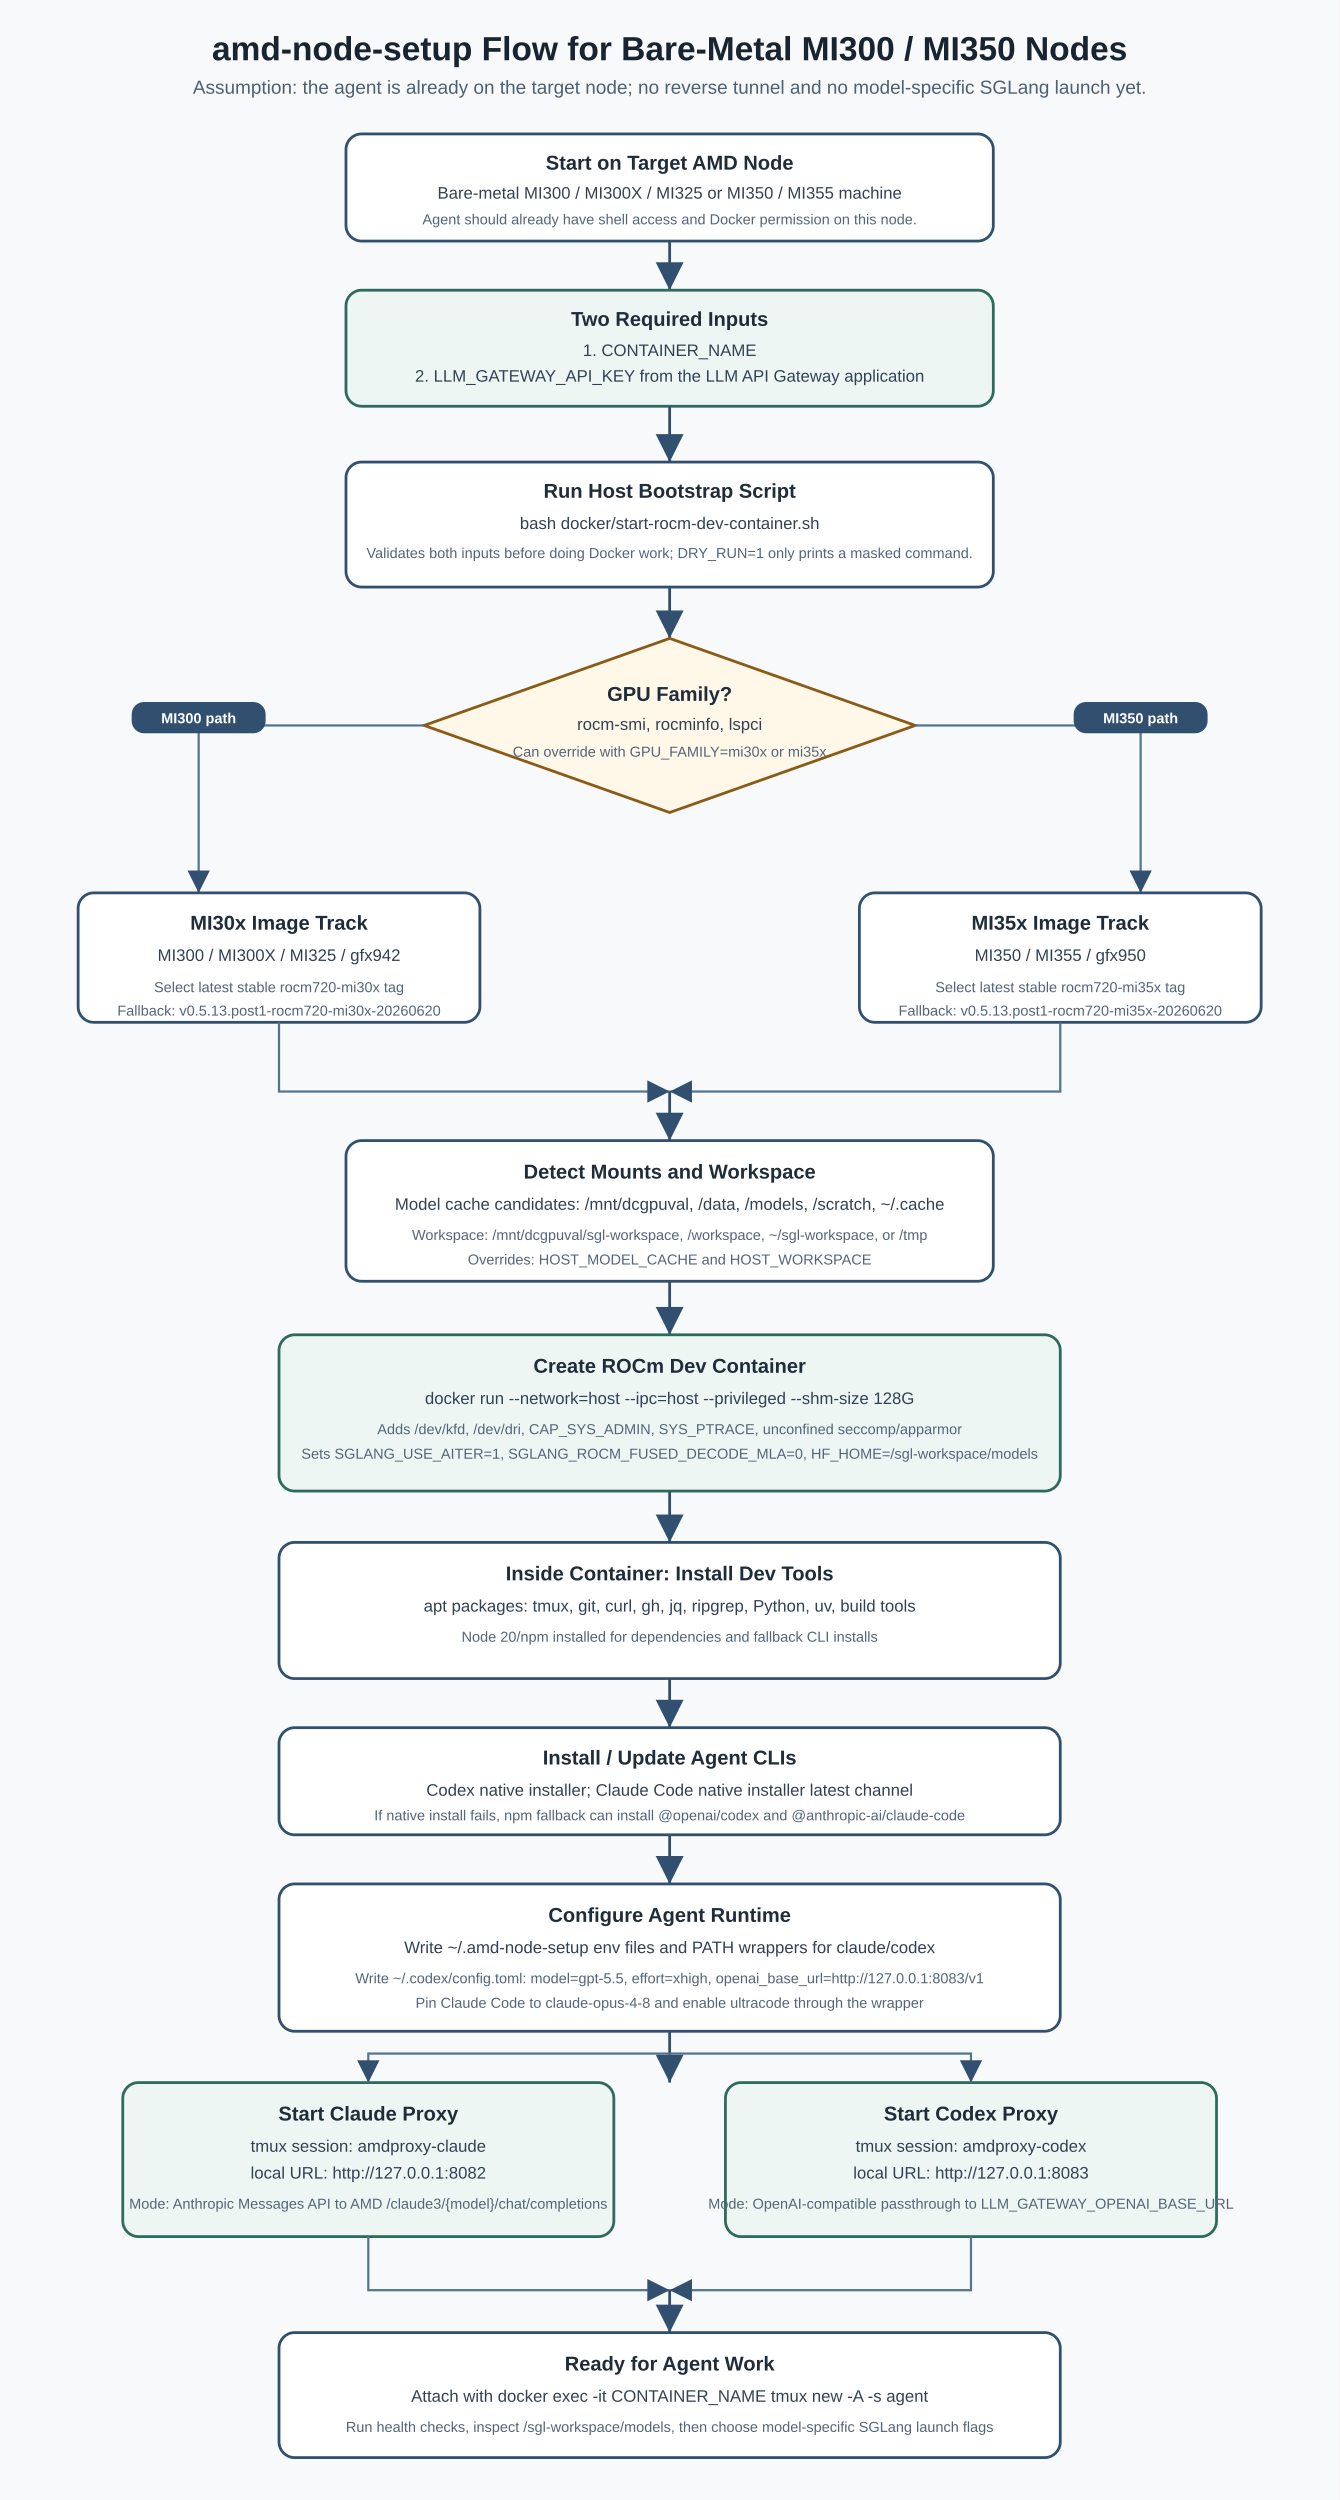
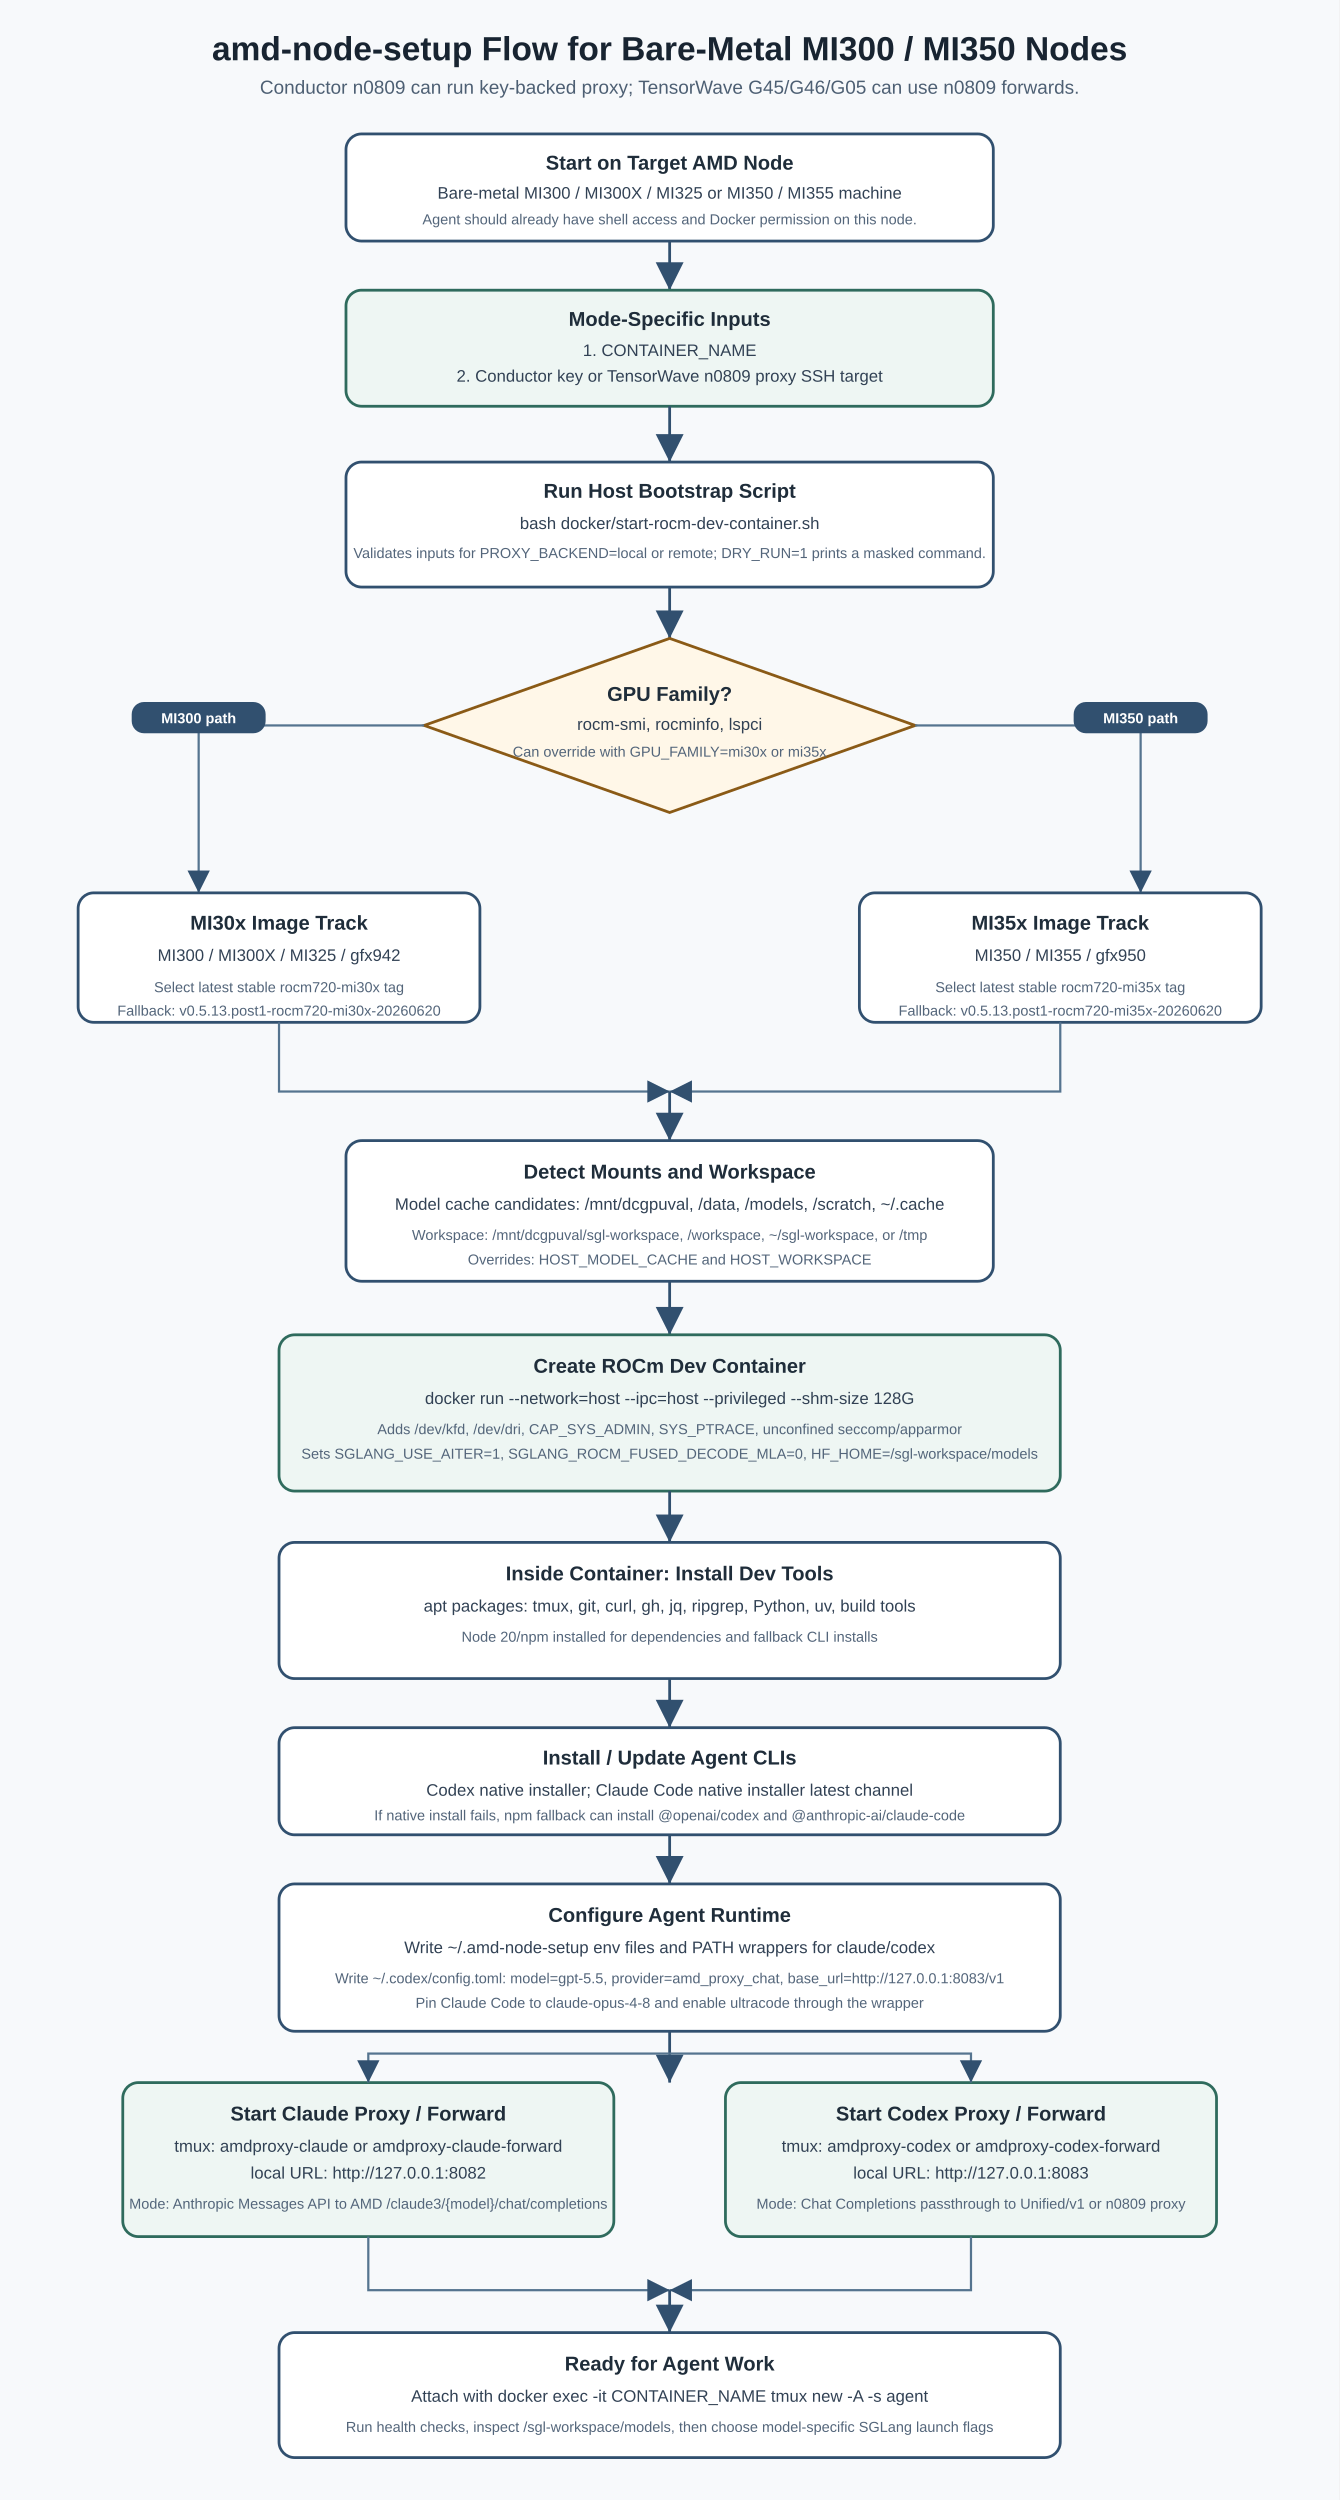
<svg xmlns="http://www.w3.org/2000/svg" width="1200" height="2240" viewBox="0 0 1200 2240" role="img" aria-labelledby="title desc">
  <defs>
    <marker id="arrow" markerWidth="14" markerHeight="14" refX="10" refY="5" orient="auto" markerUnits="strokeWidth">
      <path d="M0,0 L10,5 L0,10 Z" fill="#31506f" />
    </marker>
    <style>
      .bg { fill: #f7f9fb; }
      .box { fill: #ffffff; stroke: #31506f; stroke-width: 2.5; rx: 14; }
      .box-soft { fill: #eef6f3; stroke: #2f6b5d; stroke-width: 2.5; rx: 14; }
      .decision { fill: #fff7e8; stroke: #8a5a16; stroke-width: 2.5; }
      .warn { fill: #fff1f0; stroke: #9a3d35; stroke-width: 2.5; rx: 14; }
      .title { font: 700 30px Arial, sans-serif; fill: #182431; }
      .subtitle { font: 400 17px Arial, sans-serif; fill: #4d5f73; }
      .label { font: 700 18px Arial, sans-serif; fill: #1f2d3a; }
      .text { font: 400 15px Arial, sans-serif; fill: #314154; }
      .small { font: 400 13px Arial, sans-serif; fill: #53657a; }
      .edge { stroke: #31506f; stroke-width: 2.5; fill: none; marker-end: url(#arrow); }
      .edge-soft { stroke: #55748f; stroke-width: 2; fill: none; marker-end: url(#arrow); }
      .tag { font: 700 13px Arial, sans-serif; fill: #ffffff; }
      .tag-bg { fill: #31506f; rx: 11; }
    </style>
  </defs>
  <rect class="bg" x="0" y="0" width="1200" height="2240" />
  <text class="title" x="600" y="54" text-anchor="middle">amd-node-setup Flow for Bare-Metal MI300 / MI350 Nodes</text>
-   <text class="subtitle" x="600" y="84" text-anchor="middle">Assumption: the agent is already on the target node; no reverse tunnel and no model-specific SGLang launch yet.</text>
+   <text class="subtitle" x="600" y="84" text-anchor="middle">Conductor n0809 can run key-backed proxy; TensorWave G45/G46/G05 can use n0809 forwards.</text>
  <rect class="box" x="310" y="120" width="580" height="96" />
  <text class="label" x="600" y="152" text-anchor="middle">Start on Target AMD Node</text>
  <text class="text" x="600" y="178" text-anchor="middle">Bare-metal MI300 / MI300X / MI325 or MI350 / MI355 machine</text>
  <text class="small" x="600" y="201" text-anchor="middle">Agent should already have shell access and Docker permission on this node.</text>
  <path class="edge" d="M600 216 L600 260" />
  <rect class="box-soft" x="310" y="260" width="580" height="104" />
-   <text class="label" x="600" y="292" text-anchor="middle">Two Required Inputs</text>
+   <text class="label" x="600" y="292" text-anchor="middle">Mode-Specific Inputs</text>
  <text class="text" x="600" y="319" text-anchor="middle">1. CONTAINER_NAME</text>
-   <text class="text" x="600" y="342" text-anchor="middle">2. LLM_GATEWAY_API_KEY from the LLM API Gateway application</text>
+   <text class="text" x="600" y="342" text-anchor="middle">2. Conductor key or TensorWave n0809 proxy SSH target</text>
  <path class="edge" d="M600 364 L600 414" />
  <rect class="box" x="310" y="414" width="580" height="112" />
  <text class="label" x="600" y="446" text-anchor="middle">Run Host Bootstrap Script</text>
  <text class="text" x="600" y="474" text-anchor="middle">bash docker/start-rocm-dev-container.sh</text>
-   <text class="small" x="600" y="500" text-anchor="middle">Validates both inputs before doing Docker work; DRY_RUN=1 only prints a masked command.</text>
+   <text class="small" x="600" y="500" text-anchor="middle">Validates inputs for PROXY_BACKEND=local or remote; DRY_RUN=1 prints a masked command.</text>
  <path class="edge" d="M600 526 L600 572" />
  <polygon class="decision" points="600,572 820,650 600,728 380,650" />
  <text class="label" x="600" y="628" text-anchor="middle">GPU Family?</text>
  <text class="text" x="600" y="654" text-anchor="middle">rocm-smi, rocminfo, lspci</text>
  <text class="small" x="600" y="678" text-anchor="middle">Can override with GPU_FAMILY=mi30x or mi35x</text>
  <path class="edge-soft" d="M380 650 L178 650 L178 800" />
  <path class="edge-soft" d="M820 650 L1022 650 L1022 800" />
  <rect class="tag-bg" x="118" y="629" width="120" height="28" />
  <text class="tag" x="178" y="648" text-anchor="middle">MI300 path</text>
  <rect class="tag-bg" x="962" y="629" width="120" height="28" />
  <text class="tag" x="1022" y="648" text-anchor="middle">MI350 path</text>
  <rect class="box" x="70" y="800" width="360" height="116" />
  <text class="label" x="250" y="833" text-anchor="middle">MI30x Image Track</text>
  <text class="text" x="250" y="861" text-anchor="middle">MI300 / MI300X / MI325 / gfx942</text>
  <text class="small" x="250" y="889" text-anchor="middle">Select latest stable rocm720-mi30x tag</text>
  <text class="small" x="250" y="910" text-anchor="middle">Fallback: v0.5.13.post1-rocm720-mi30x-20260620</text>
  <rect class="box" x="770" y="800" width="360" height="116" />
  <text class="label" x="950" y="833" text-anchor="middle">MI35x Image Track</text>
  <text class="text" x="950" y="861" text-anchor="middle">MI350 / MI355 / gfx950</text>
  <text class="small" x="950" y="889" text-anchor="middle">Select latest stable rocm720-mi35x tag</text>
  <text class="small" x="950" y="910" text-anchor="middle">Fallback: v0.5.13.post1-rocm720-mi35x-20260620</text>
  <path class="edge-soft" d="M250 916 L250 978 L600 978" />
  <path class="edge-soft" d="M950 916 L950 978 L600 978" />
  <path class="edge" d="M600 978 L600 1022" />
  <rect class="box" x="310" y="1022" width="580" height="126" />
  <text class="label" x="600" y="1056" text-anchor="middle">Detect Mounts and Workspace</text>
  <text class="text" x="600" y="1084" text-anchor="middle">Model cache candidates: /mnt/dcgpuval, /data, /models, /scratch, ~/.cache</text>
  <text class="small" x="600" y="1111" text-anchor="middle">Workspace: /mnt/dcgpuval/sgl-workspace, /workspace, ~/sgl-workspace, or /tmp</text>
  <text class="small" x="600" y="1133" text-anchor="middle">Overrides: HOST_MODEL_CACHE and HOST_WORKSPACE</text>
  <path class="edge" d="M600 1148 L600 1196" />
  <rect class="box-soft" x="250" y="1196" width="700" height="140" />
  <text class="label" x="600" y="1230" text-anchor="middle">Create ROCm Dev Container</text>
  <text class="text" x="600" y="1258" text-anchor="middle">docker run --network=host --ipc=host --privileged --shm-size 128G</text>
  <text class="small" x="600" y="1285" text-anchor="middle">Adds /dev/kfd, /dev/dri, CAP_SYS_ADMIN, SYS_PTRACE, unconfined seccomp/apparmor</text>
  <text class="small" x="600" y="1307" text-anchor="middle">Sets SGLANG_USE_AITER=1, SGLANG_ROCM_FUSED_DECODE_MLA=0, HF_HOME=/sgl-workspace/models</text>
  <path class="edge" d="M600 1336 L600 1382" />
  <rect class="box" x="250" y="1382" width="700" height="122" />
  <text class="label" x="600" y="1416" text-anchor="middle">Inside Container: Install Dev Tools</text>
  <text class="text" x="600" y="1444" text-anchor="middle">apt packages: tmux, git, curl, gh, jq, ripgrep, Python, uv, build tools</text>
  <text class="small" x="600" y="1471" text-anchor="middle">Node 20/npm installed for dependencies and fallback CLI installs</text>
  <path class="edge" d="M600 1504 L600 1548" />
  <rect class="box" x="250" y="1548" width="700" height="96" />
  <text class="label" x="600" y="1581" text-anchor="middle">Install / Update Agent CLIs</text>
  <text class="text" x="600" y="1609" text-anchor="middle">Codex native installer; Claude Code native installer latest channel</text>
  <text class="small" x="600" y="1631" text-anchor="middle">If native install fails, npm fallback can install @openai/codex and @anthropic-ai/claude-code</text>
  <path class="edge" d="M600 1644 L600 1688" />
  <rect class="box" x="250" y="1688" width="700" height="132" />
  <text class="label" x="600" y="1722" text-anchor="middle">Configure Agent Runtime</text>
  <text class="text" x="600" y="1750" text-anchor="middle">Write ~/.amd-node-setup env files and PATH wrappers for claude/codex</text>
-   <text class="small" x="600" y="1777" text-anchor="middle">Write ~/.codex/config.toml: model=gpt-5.5, effort=xhigh, openai_base_url=http://127.0.0.1:8083/v1</text>
+   <text class="small" x="600" y="1777" text-anchor="middle">Write ~/.codex/config.toml: model=gpt-5.5, provider=amd_proxy_chat, base_url=http://127.0.0.1:8083/v1</text>
  <text class="small" x="600" y="1799" text-anchor="middle">Pin Claude Code to claude-opus-4-8 and enable ultracode through the wrapper</text>
  <path class="edge" d="M600 1820 L600 1866" />
  <rect class="box-soft" x="110" y="1866" width="440" height="138" />
-   <text class="label" x="330" y="1900" text-anchor="middle">Start Claude Proxy</text>
-   <text class="text" x="330" y="1928" text-anchor="middle">tmux session: amdproxy-claude</text>
+   <text class="label" x="330" y="1900" text-anchor="middle">Start Claude Proxy / Forward</text>
+   <text class="text" x="330" y="1928" text-anchor="middle">tmux: amdproxy-claude or amdproxy-claude-forward</text>
  <text class="text" x="330" y="1952" text-anchor="middle">local URL: http://127.0.0.1:8082</text>
  <text class="small" x="330" y="1979" text-anchor="middle">Mode: Anthropic Messages API to AMD /claude3/{model}/chat/completions</text>
  <rect class="box-soft" x="650" y="1866" width="440" height="138" />
-   <text class="label" x="870" y="1900" text-anchor="middle">Start Codex Proxy</text>
-   <text class="text" x="870" y="1928" text-anchor="middle">tmux session: amdproxy-codex</text>
+   <text class="label" x="870" y="1900" text-anchor="middle">Start Codex Proxy / Forward</text>
+   <text class="text" x="870" y="1928" text-anchor="middle">tmux: amdproxy-codex or amdproxy-codex-forward</text>
  <text class="text" x="870" y="1952" text-anchor="middle">local URL: http://127.0.0.1:8083</text>
-   <text class="small" x="870" y="1979" text-anchor="middle">Mode: OpenAI-compatible passthrough to LLM_GATEWAY_OPENAI_BASE_URL</text>
+   <text class="small" x="870" y="1979" text-anchor="middle">Mode: Chat Completions passthrough to Unified/v1 or n0809 proxy</text>
  <path class="edge-soft" d="M600 1840 L330 1840 L330 1866" />
  <path class="edge-soft" d="M600 1840 L870 1840 L870 1866" />
  <path class="edge-soft" d="M330 2004 L330 2052 L600 2052" />
  <path class="edge-soft" d="M870 2004 L870 2052 L600 2052" />
  <path class="edge" d="M600 2052 L600 2090" />
  <rect class="box" x="250" y="2090" width="700" height="112" />
  <text class="label" x="600" y="2124" text-anchor="middle">Ready for Agent Work</text>
  <text class="text" x="600" y="2152" text-anchor="middle">Attach with docker exec -it CONTAINER_NAME tmux new -A -s agent</text>
  <text class="small" x="600" y="2179" text-anchor="middle">Run health checks, inspect /sgl-workspace/models, then choose model-specific SGLang launch flags</text>
</svg>
